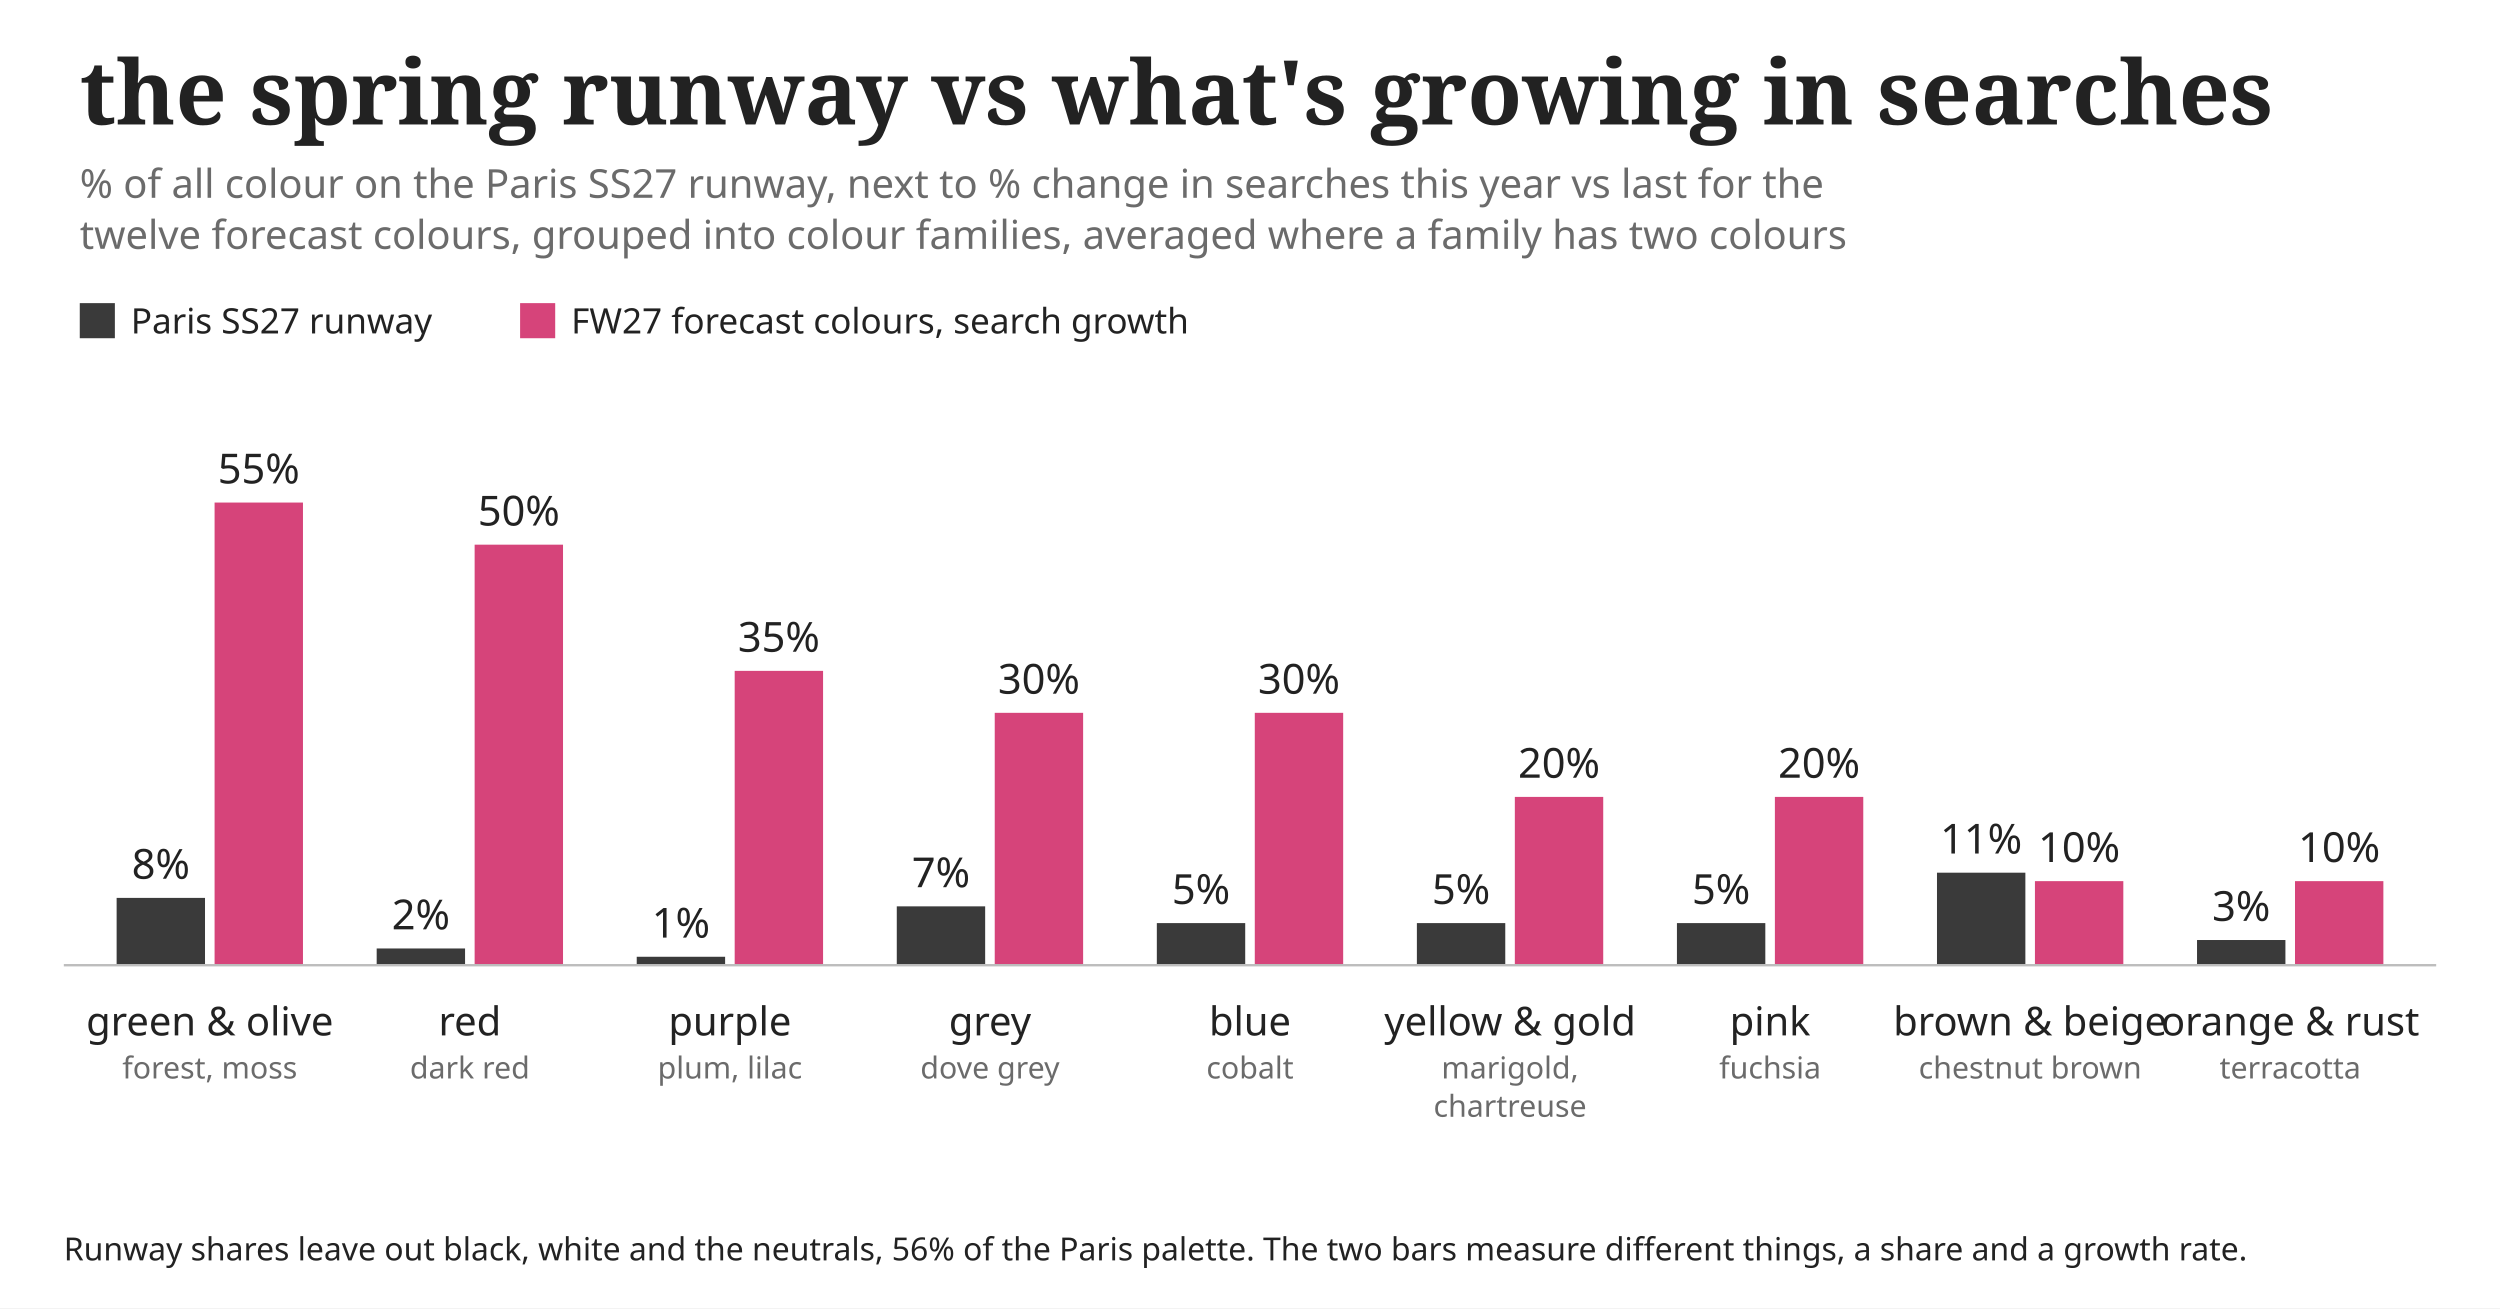
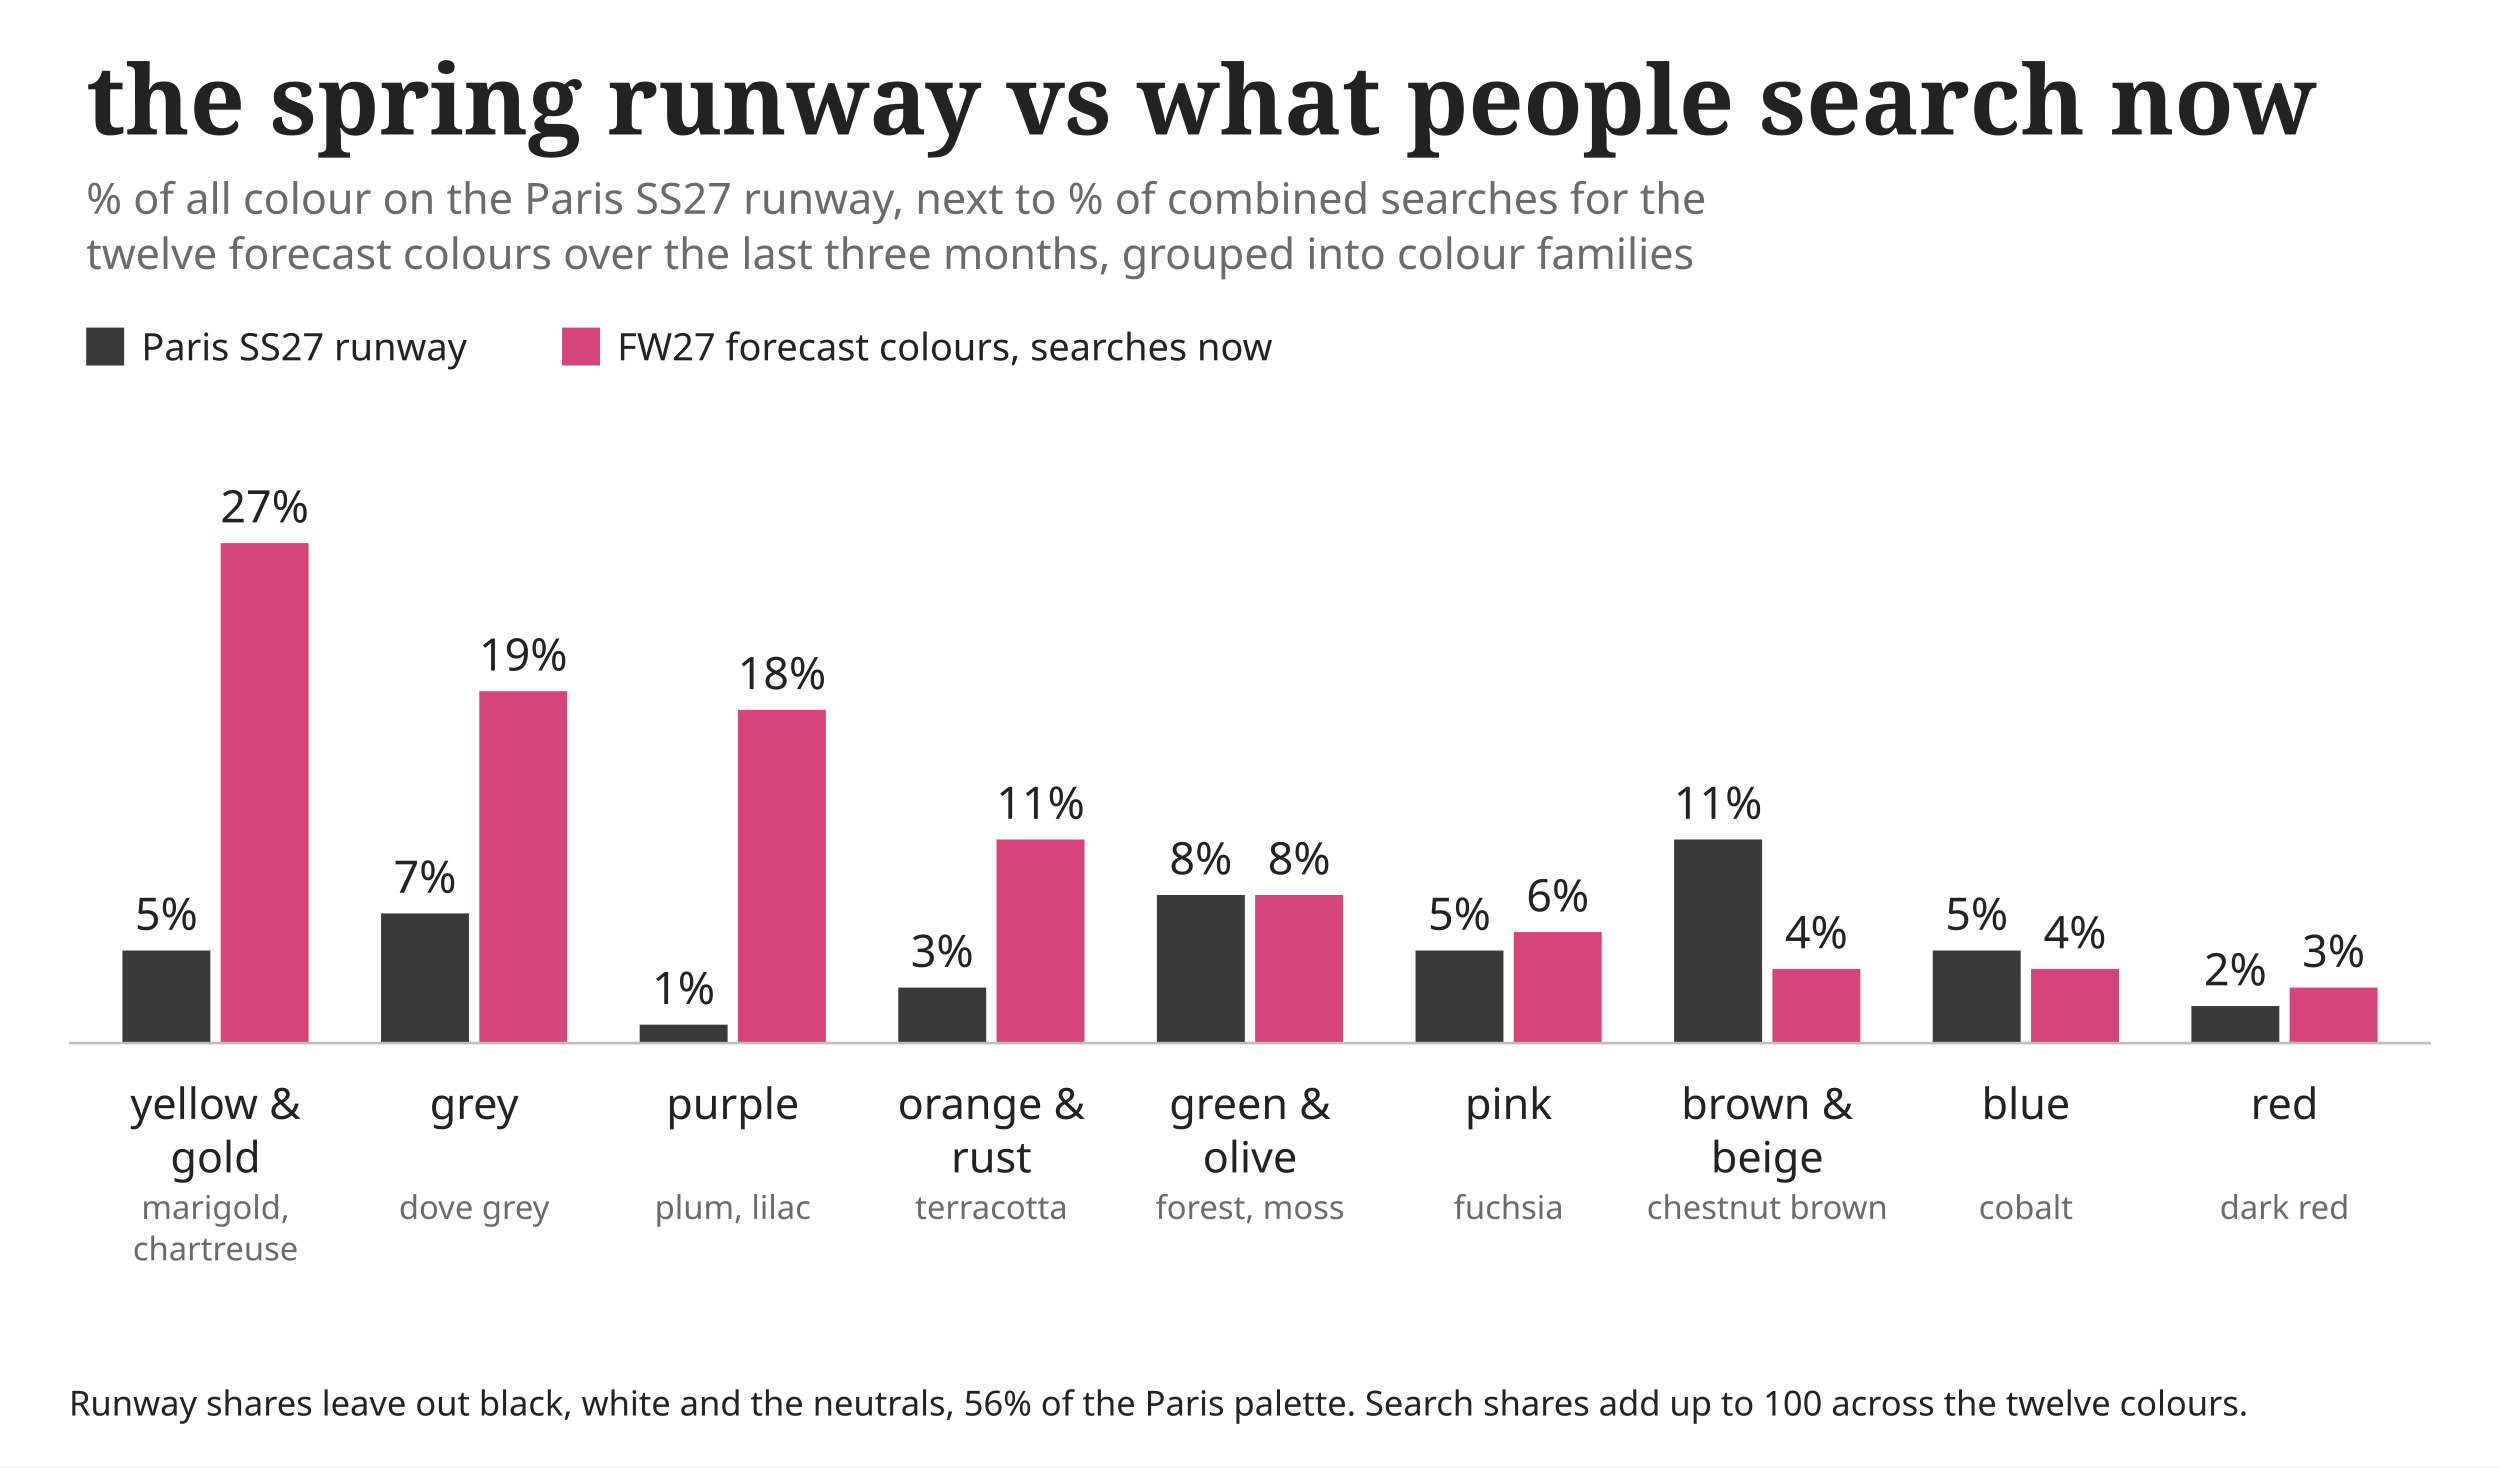
- <svg xmlns="http://www.w3.org/2000/svg" viewBox="0 0 1567 820" width="1567" height="820">
-   <rect width="1567" height="820" fill="#FFFFFF" />
-   <text x="50" y="78" font-family="'Playfair Display', Georgia, serif" font-weight="700" font-size="56" fill="#222222">the spring runway vs what's growing in searches</text>
-   <text x="50" y="124" font-family="'Century Gothic', 'Questrial', 'Avenir', sans-serif" font-size="25" fill="#6B6B6B">% of all colour on the Paris SS27 runway, next to % change in searches this year vs last for the</text>
-   <text x="50" y="156" font-family="'Century Gothic', 'Questrial', 'Avenir', sans-serif" font-size="25" fill="#6B6B6B">twelve forecast colours, grouped into colour families, averaged where a family has two colours</text>
+ <svg xmlns="http://www.w3.org/2000/svg" viewBox="0 0 1450 851" width="1450" height="851">
+   <rect width="1450" height="851" fill="#FFFFFF" />
+   <text x="50" y="78" font-family="'Playfair Display', Georgia, serif" font-weight="700" font-size="56" fill="#222222">the spring runway vs what people search now</text>
+   <text x="50" y="124" font-family="'Century Gothic', 'Questrial', 'Avenir', sans-serif" font-size="25" fill="#6B6B6B">% of all colour on the Paris SS27 runway, next to % of combined searches for the</text>
+   <text x="50" y="156" font-family="'Century Gothic', 'Questrial', 'Avenir', sans-serif" font-size="25" fill="#6B6B6B">twelve forecast colours over the last three months, grouped into colour families</text>
  <rect x="50" y="190" width="22" height="22" fill="#3A3A3A" />
  <text x="82" y="209" font-family="'Century Gothic', 'Questrial', 'Avenir', sans-serif" font-size="22" fill="#222222">Paris SS27 runway</text>
  <rect x="326" y="190" width="22" height="22" fill="#D6447A" />
-   <text x="358" y="209" font-family="'Century Gothic', 'Questrial', 'Avenir', sans-serif" font-size="22" fill="#222222">FW27 forecast colours, search growth</text>
-   <rect x="73.1" y="562.8" width="55.4" height="42.2" fill="#3A3A3A" />
-   <text x="100.8" y="550.8" text-anchor="middle" font-family="'Century Gothic', 'Questrial', 'Avenir', sans-serif" font-size="26" fill="#222222">8%</text>
-   <rect x="134.5" y="315.0" width="55.4" height="290.0" fill="#D6447A" />
-   <text x="162.2" y="303.0" text-anchor="middle" font-family="'Century Gothic', 'Questrial', 'Avenir', sans-serif" font-size="26" fill="#222222">55%</text>
-   <text x="131.5" y="649" text-anchor="middle" font-family="'Century Gothic', 'Questrial', 'Avenir', sans-serif" font-size="25" fill="#222222">green &amp; olive</text>
-   <text x="131.5" y="676" text-anchor="middle" font-family="'Century Gothic', 'Questrial', 'Avenir', sans-serif" font-size="19" fill="#6B6B6B">forest, moss</text>
-   <rect x="236.1" y="594.5" width="55.4" height="10.5" fill="#3A3A3A" />
-   <text x="263.8" y="582.5" text-anchor="middle" font-family="'Century Gothic', 'Questrial', 'Avenir', sans-serif" font-size="26" fill="#222222">2%</text>
-   <rect x="297.5" y="341.4" width="55.4" height="263.6" fill="#D6447A" />
-   <text x="325.2" y="329.4" text-anchor="middle" font-family="'Century Gothic', 'Questrial', 'Avenir', sans-serif" font-size="26" fill="#222222">50%</text>
-   <text x="294.5" y="649" text-anchor="middle" font-family="'Century Gothic', 'Questrial', 'Avenir', sans-serif" font-size="25" fill="#222222">red</text>
-   <text x="294.5" y="676" text-anchor="middle" font-family="'Century Gothic', 'Questrial', 'Avenir', sans-serif" font-size="19" fill="#6B6B6B">dark red</text>
-   <rect x="399.1" y="599.7" width="55.4" height="5.3" fill="#3A3A3A" />
-   <text x="426.8" y="587.7" text-anchor="middle" font-family="'Century Gothic', 'Questrial', 'Avenir', sans-serif" font-size="26" fill="#222222">1%</text>
-   <rect x="460.5" y="420.5" width="55.4" height="184.5" fill="#D6447A" />
-   <text x="488.2" y="408.5" text-anchor="middle" font-family="'Century Gothic', 'Questrial', 'Avenir', sans-serif" font-size="26" fill="#222222">35%</text>
-   <text x="457.5" y="649" text-anchor="middle" font-family="'Century Gothic', 'Questrial', 'Avenir', sans-serif" font-size="25" fill="#222222">purple</text>
-   <text x="457.5" y="676" text-anchor="middle" font-family="'Century Gothic', 'Questrial', 'Avenir', sans-serif" font-size="19" fill="#6B6B6B">plum, lilac</text>
-   <rect x="562.1" y="568.1" width="55.4" height="36.9" fill="#3A3A3A" />
-   <text x="589.8" y="556.1" text-anchor="middle" font-family="'Century Gothic', 'Questrial', 'Avenir', sans-serif" font-size="26" fill="#222222">7%</text>
-   <rect x="623.5" y="446.8" width="55.4" height="158.2" fill="#D6447A" />
-   <text x="651.2" y="434.8" text-anchor="middle" font-family="'Century Gothic', 'Questrial', 'Avenir', sans-serif" font-size="26" fill="#222222">30%</text>
-   <text x="620.5" y="649" text-anchor="middle" font-family="'Century Gothic', 'Questrial', 'Avenir', sans-serif" font-size="25" fill="#222222">grey</text>
-   <text x="620.5" y="676" text-anchor="middle" font-family="'Century Gothic', 'Questrial', 'Avenir', sans-serif" font-size="19" fill="#6B6B6B">dove grey</text>
-   <rect x="725.1" y="578.6" width="55.4" height="26.4" fill="#3A3A3A" />
-   <text x="752.8" y="566.6" text-anchor="middle" font-family="'Century Gothic', 'Questrial', 'Avenir', sans-serif" font-size="26" fill="#222222">5%</text>
-   <rect x="786.5" y="446.8" width="55.4" height="158.2" fill="#D6447A" />
-   <text x="814.2" y="434.8" text-anchor="middle" font-family="'Century Gothic', 'Questrial', 'Avenir', sans-serif" font-size="26" fill="#222222">30%</text>
-   <text x="783.5" y="649" text-anchor="middle" font-family="'Century Gothic', 'Questrial', 'Avenir', sans-serif" font-size="25" fill="#222222">blue</text>
-   <text x="783.5" y="676" text-anchor="middle" font-family="'Century Gothic', 'Questrial', 'Avenir', sans-serif" font-size="19" fill="#6B6B6B">cobalt</text>
-   <rect x="888.1" y="578.6" width="55.4" height="26.4" fill="#3A3A3A" />
-   <text x="915.8" y="566.6" text-anchor="middle" font-family="'Century Gothic', 'Questrial', 'Avenir', sans-serif" font-size="26" fill="#222222">5%</text>
-   <rect x="949.5" y="499.5" width="55.4" height="105.5" fill="#D6447A" />
-   <text x="977.2" y="487.5" text-anchor="middle" font-family="'Century Gothic', 'Questrial', 'Avenir', sans-serif" font-size="26" fill="#222222">20%</text>
-   <text x="946.5" y="649" text-anchor="middle" font-family="'Century Gothic', 'Questrial', 'Avenir', sans-serif" font-size="25" fill="#222222">yellow &amp; gold</text>
-   <text x="946.5" y="676" text-anchor="middle" font-family="'Century Gothic', 'Questrial', 'Avenir', sans-serif" font-size="19" fill="#6B6B6B">marigold,</text>
-   <text x="946.5" y="700" text-anchor="middle" font-family="'Century Gothic', 'Questrial', 'Avenir', sans-serif" font-size="19" fill="#6B6B6B">chartreuse</text>
-   <rect x="1051.1" y="578.6" width="55.4" height="26.4" fill="#3A3A3A" />
-   <text x="1078.8" y="566.6" text-anchor="middle" font-family="'Century Gothic', 'Questrial', 'Avenir', sans-serif" font-size="26" fill="#222222">5%</text>
-   <rect x="1112.5" y="499.5" width="55.4" height="105.5" fill="#D6447A" />
-   <text x="1140.2" y="487.5" text-anchor="middle" font-family="'Century Gothic', 'Questrial', 'Avenir', sans-serif" font-size="26" fill="#222222">20%</text>
-   <text x="1109.5" y="649" text-anchor="middle" font-family="'Century Gothic', 'Questrial', 'Avenir', sans-serif" font-size="25" fill="#222222">pink</text>
-   <text x="1109.5" y="676" text-anchor="middle" font-family="'Century Gothic', 'Questrial', 'Avenir', sans-serif" font-size="19" fill="#6B6B6B">fuchsia</text>
-   <rect x="1214.1" y="547.0" width="55.4" height="58.0" fill="#3A3A3A" />
-   <text x="1241.8" y="535.0" text-anchor="middle" font-family="'Century Gothic', 'Questrial', 'Avenir', sans-serif" font-size="26" fill="#222222">11%</text>
-   <rect x="1275.5" y="552.3" width="55.4" height="52.7" fill="#D6447A" />
-   <text x="1303.2" y="540.3" text-anchor="middle" font-family="'Century Gothic', 'Questrial', 'Avenir', sans-serif" font-size="26" fill="#222222">10%</text>
-   <text x="1272.5" y="649" text-anchor="middle" font-family="'Century Gothic', 'Questrial', 'Avenir', sans-serif" font-size="25" fill="#222222">brown &amp; beige</text>
-   <text x="1272.5" y="676" text-anchor="middle" font-family="'Century Gothic', 'Questrial', 'Avenir', sans-serif" font-size="19" fill="#6B6B6B">chestnut brown</text>
-   <rect x="1377.1" y="589.2" width="55.4" height="15.8" fill="#3A3A3A" />
-   <text x="1404.8" y="577.2" text-anchor="middle" font-family="'Century Gothic', 'Questrial', 'Avenir', sans-serif" font-size="26" fill="#222222">3%</text>
-   <rect x="1438.5" y="552.3" width="55.4" height="52.7" fill="#D6447A" />
-   <text x="1466.2" y="540.3" text-anchor="middle" font-family="'Century Gothic', 'Questrial', 'Avenir', sans-serif" font-size="26" fill="#222222">10%</text>
-   <text x="1435.5" y="649" text-anchor="middle" font-family="'Century Gothic', 'Questrial', 'Avenir', sans-serif" font-size="25" fill="#222222">orange &amp; rust</text>
-   <text x="1435.5" y="676" text-anchor="middle" font-family="'Century Gothic', 'Questrial', 'Avenir', sans-serif" font-size="19" fill="#6B6B6B">terracotta</text>
-   <line x1="40.0" y1="605" x2="1527.0" y2="605" stroke="#BDBDBD" stroke-width="1.5" />
-   <text x="40" y="790" font-family="'Century Gothic', 'Questrial', 'Avenir', sans-serif" font-size="20" fill="#222222">Runway shares leave out black, white and the neutrals, 56% of the Paris palette. The two bars measure different things, a share and a growth rate.</text>
+   <text x="358" y="209" font-family="'Century Gothic', 'Questrial', 'Avenir', sans-serif" font-size="22" fill="#222222">FW27 forecast colours, searches now</text>
+   <rect x="71.0" y="551.3" width="51.0" height="53.7" fill="#3A3A3A" />
+   <text x="96.5" y="539.3" text-anchor="middle" font-family="'Century Gothic', 'Questrial', 'Avenir', sans-serif" font-size="26" fill="#222222">5%</text>
+   <rect x="128.0" y="315.0" width="51.0" height="290.0" fill="#D6447A" />
+   <text x="153.5" y="303.0" text-anchor="middle" font-family="'Century Gothic', 'Questrial', 'Avenir', sans-serif" font-size="26" fill="#222222">27%</text>
+   <text x="125.0" y="649" text-anchor="middle" font-family="'Century Gothic', 'Questrial', 'Avenir', sans-serif" font-size="25" fill="#222222">yellow &amp;</text>
+   <text x="125.0" y="680" text-anchor="middle" font-family="'Century Gothic', 'Questrial', 'Avenir', sans-serif" font-size="25" fill="#222222">gold</text>
+   <text x="125.0" y="707" text-anchor="middle" font-family="'Century Gothic', 'Questrial', 'Avenir', sans-serif" font-size="19" fill="#6B6B6B">marigold,</text>
+   <text x="125.0" y="731" text-anchor="middle" font-family="'Century Gothic', 'Questrial', 'Avenir', sans-serif" font-size="19" fill="#6B6B6B">chartreuse</text>
+   <rect x="221.0" y="529.8" width="51.0" height="75.2" fill="#3A3A3A" />
+   <text x="246.5" y="517.8" text-anchor="middle" font-family="'Century Gothic', 'Questrial', 'Avenir', sans-serif" font-size="26" fill="#222222">7%</text>
+   <rect x="278.0" y="400.9" width="51.0" height="204.1" fill="#D6447A" />
+   <text x="303.5" y="388.9" text-anchor="middle" font-family="'Century Gothic', 'Questrial', 'Avenir', sans-serif" font-size="26" fill="#222222">19%</text>
+   <text x="275.0" y="649" text-anchor="middle" font-family="'Century Gothic', 'Questrial', 'Avenir', sans-serif" font-size="25" fill="#222222">grey</text>
+   <text x="275.0" y="707" text-anchor="middle" font-family="'Century Gothic', 'Questrial', 'Avenir', sans-serif" font-size="19" fill="#6B6B6B">dove grey</text>
+   <rect x="371.0" y="594.3" width="51.0" height="10.7" fill="#3A3A3A" />
+   <text x="396.5" y="582.3" text-anchor="middle" font-family="'Century Gothic', 'Questrial', 'Avenir', sans-serif" font-size="26" fill="#222222">1%</text>
+   <rect x="428.0" y="411.7" width="51.0" height="193.3" fill="#D6447A" />
+   <text x="453.5" y="399.7" text-anchor="middle" font-family="'Century Gothic', 'Questrial', 'Avenir', sans-serif" font-size="26" fill="#222222">18%</text>
+   <text x="425.0" y="649" text-anchor="middle" font-family="'Century Gothic', 'Questrial', 'Avenir', sans-serif" font-size="25" fill="#222222">purple</text>
+   <text x="425.0" y="707" text-anchor="middle" font-family="'Century Gothic', 'Questrial', 'Avenir', sans-serif" font-size="19" fill="#6B6B6B">plum, lilac</text>
+   <rect x="521.0" y="572.8" width="51.0" height="32.2" fill="#3A3A3A" />
+   <text x="546.5" y="560.8" text-anchor="middle" font-family="'Century Gothic', 'Questrial', 'Avenir', sans-serif" font-size="26" fill="#222222">3%</text>
+   <rect x="578.0" y="486.9" width="51.0" height="118.1" fill="#D6447A" />
+   <text x="603.5" y="474.9" text-anchor="middle" font-family="'Century Gothic', 'Questrial', 'Avenir', sans-serif" font-size="26" fill="#222222">11%</text>
+   <text x="575.0" y="649" text-anchor="middle" font-family="'Century Gothic', 'Questrial', 'Avenir', sans-serif" font-size="25" fill="#222222">orange &amp;</text>
+   <text x="575.0" y="680" text-anchor="middle" font-family="'Century Gothic', 'Questrial', 'Avenir', sans-serif" font-size="25" fill="#222222">rust</text>
+   <text x="575.0" y="707" text-anchor="middle" font-family="'Century Gothic', 'Questrial', 'Avenir', sans-serif" font-size="19" fill="#6B6B6B">terracotta</text>
+   <rect x="671.0" y="519.1" width="51.0" height="85.9" fill="#3A3A3A" />
+   <text x="696.5" y="507.1" text-anchor="middle" font-family="'Century Gothic', 'Questrial', 'Avenir', sans-serif" font-size="26" fill="#222222">8%</text>
+   <rect x="728.0" y="519.1" width="51.0" height="85.9" fill="#D6447A" />
+   <text x="753.5" y="507.1" text-anchor="middle" font-family="'Century Gothic', 'Questrial', 'Avenir', sans-serif" font-size="26" fill="#222222">8%</text>
+   <text x="725.0" y="649" text-anchor="middle" font-family="'Century Gothic', 'Questrial', 'Avenir', sans-serif" font-size="25" fill="#222222">green &amp;</text>
+   <text x="725.0" y="680" text-anchor="middle" font-family="'Century Gothic', 'Questrial', 'Avenir', sans-serif" font-size="25" fill="#222222">olive</text>
+   <text x="725.0" y="707" text-anchor="middle" font-family="'Century Gothic', 'Questrial', 'Avenir', sans-serif" font-size="19" fill="#6B6B6B">forest, moss</text>
+   <rect x="821.0" y="551.3" width="51.0" height="53.7" fill="#3A3A3A" />
+   <text x="846.5" y="539.3" text-anchor="middle" font-family="'Century Gothic', 'Questrial', 'Avenir', sans-serif" font-size="26" fill="#222222">5%</text>
+   <rect x="878.0" y="540.6" width="51.0" height="64.4" fill="#D6447A" />
+   <text x="903.5" y="528.6" text-anchor="middle" font-family="'Century Gothic', 'Questrial', 'Avenir', sans-serif" font-size="26" fill="#222222">6%</text>
+   <text x="875.0" y="649" text-anchor="middle" font-family="'Century Gothic', 'Questrial', 'Avenir', sans-serif" font-size="25" fill="#222222">pink</text>
+   <text x="875.0" y="707" text-anchor="middle" font-family="'Century Gothic', 'Questrial', 'Avenir', sans-serif" font-size="19" fill="#6B6B6B">fuchsia</text>
+   <rect x="971.0" y="486.9" width="51.0" height="118.1" fill="#3A3A3A" />
+   <text x="996.5" y="474.9" text-anchor="middle" font-family="'Century Gothic', 'Questrial', 'Avenir', sans-serif" font-size="26" fill="#222222">11%</text>
+   <rect x="1028.0" y="562.0" width="51.0" height="43.0" fill="#D6447A" />
+   <text x="1053.5" y="550.0" text-anchor="middle" font-family="'Century Gothic', 'Questrial', 'Avenir', sans-serif" font-size="26" fill="#222222">4%</text>
+   <text x="1025.0" y="649" text-anchor="middle" font-family="'Century Gothic', 'Questrial', 'Avenir', sans-serif" font-size="25" fill="#222222">brown &amp;</text>
+   <text x="1025.0" y="680" text-anchor="middle" font-family="'Century Gothic', 'Questrial', 'Avenir', sans-serif" font-size="25" fill="#222222">beige</text>
+   <text x="1025.0" y="707" text-anchor="middle" font-family="'Century Gothic', 'Questrial', 'Avenir', sans-serif" font-size="19" fill="#6B6B6B">chestnut brown</text>
+   <rect x="1121.0" y="551.3" width="51.0" height="53.7" fill="#3A3A3A" />
+   <text x="1146.5" y="539.3" text-anchor="middle" font-family="'Century Gothic', 'Questrial', 'Avenir', sans-serif" font-size="26" fill="#222222">5%</text>
+   <rect x="1178.0" y="562.0" width="51.0" height="43.0" fill="#D6447A" />
+   <text x="1203.5" y="550.0" text-anchor="middle" font-family="'Century Gothic', 'Questrial', 'Avenir', sans-serif" font-size="26" fill="#222222">4%</text>
+   <text x="1175.0" y="649" text-anchor="middle" font-family="'Century Gothic', 'Questrial', 'Avenir', sans-serif" font-size="25" fill="#222222">blue</text>
+   <text x="1175.0" y="707" text-anchor="middle" font-family="'Century Gothic', 'Questrial', 'Avenir', sans-serif" font-size="19" fill="#6B6B6B">cobalt</text>
+   <rect x="1271.0" y="583.5" width="51.0" height="21.5" fill="#3A3A3A" />
+   <text x="1296.5" y="571.5" text-anchor="middle" font-family="'Century Gothic', 'Questrial', 'Avenir', sans-serif" font-size="26" fill="#222222">2%</text>
+   <rect x="1328.0" y="572.8" width="51.0" height="32.2" fill="#D6447A" />
+   <text x="1353.5" y="560.8" text-anchor="middle" font-family="'Century Gothic', 'Questrial', 'Avenir', sans-serif" font-size="26" fill="#222222">3%</text>
+   <text x="1325.0" y="649" text-anchor="middle" font-family="'Century Gothic', 'Questrial', 'Avenir', sans-serif" font-size="25" fill="#222222">red</text>
+   <text x="1325.0" y="707" text-anchor="middle" font-family="'Century Gothic', 'Questrial', 'Avenir', sans-serif" font-size="19" fill="#6B6B6B">dark red</text>
+   <line x1="40.0" y1="605" x2="1410.0" y2="605" stroke="#BDBDBD" stroke-width="1.5" />
+   <text x="40" y="821" font-family="'Century Gothic', 'Questrial', 'Avenir', sans-serif" font-size="20" fill="#222222">Runway shares leave out black, white and the neutrals, 56% of the Paris palette. Search shares add up to 100 across the twelve colours.</text>
</svg>
